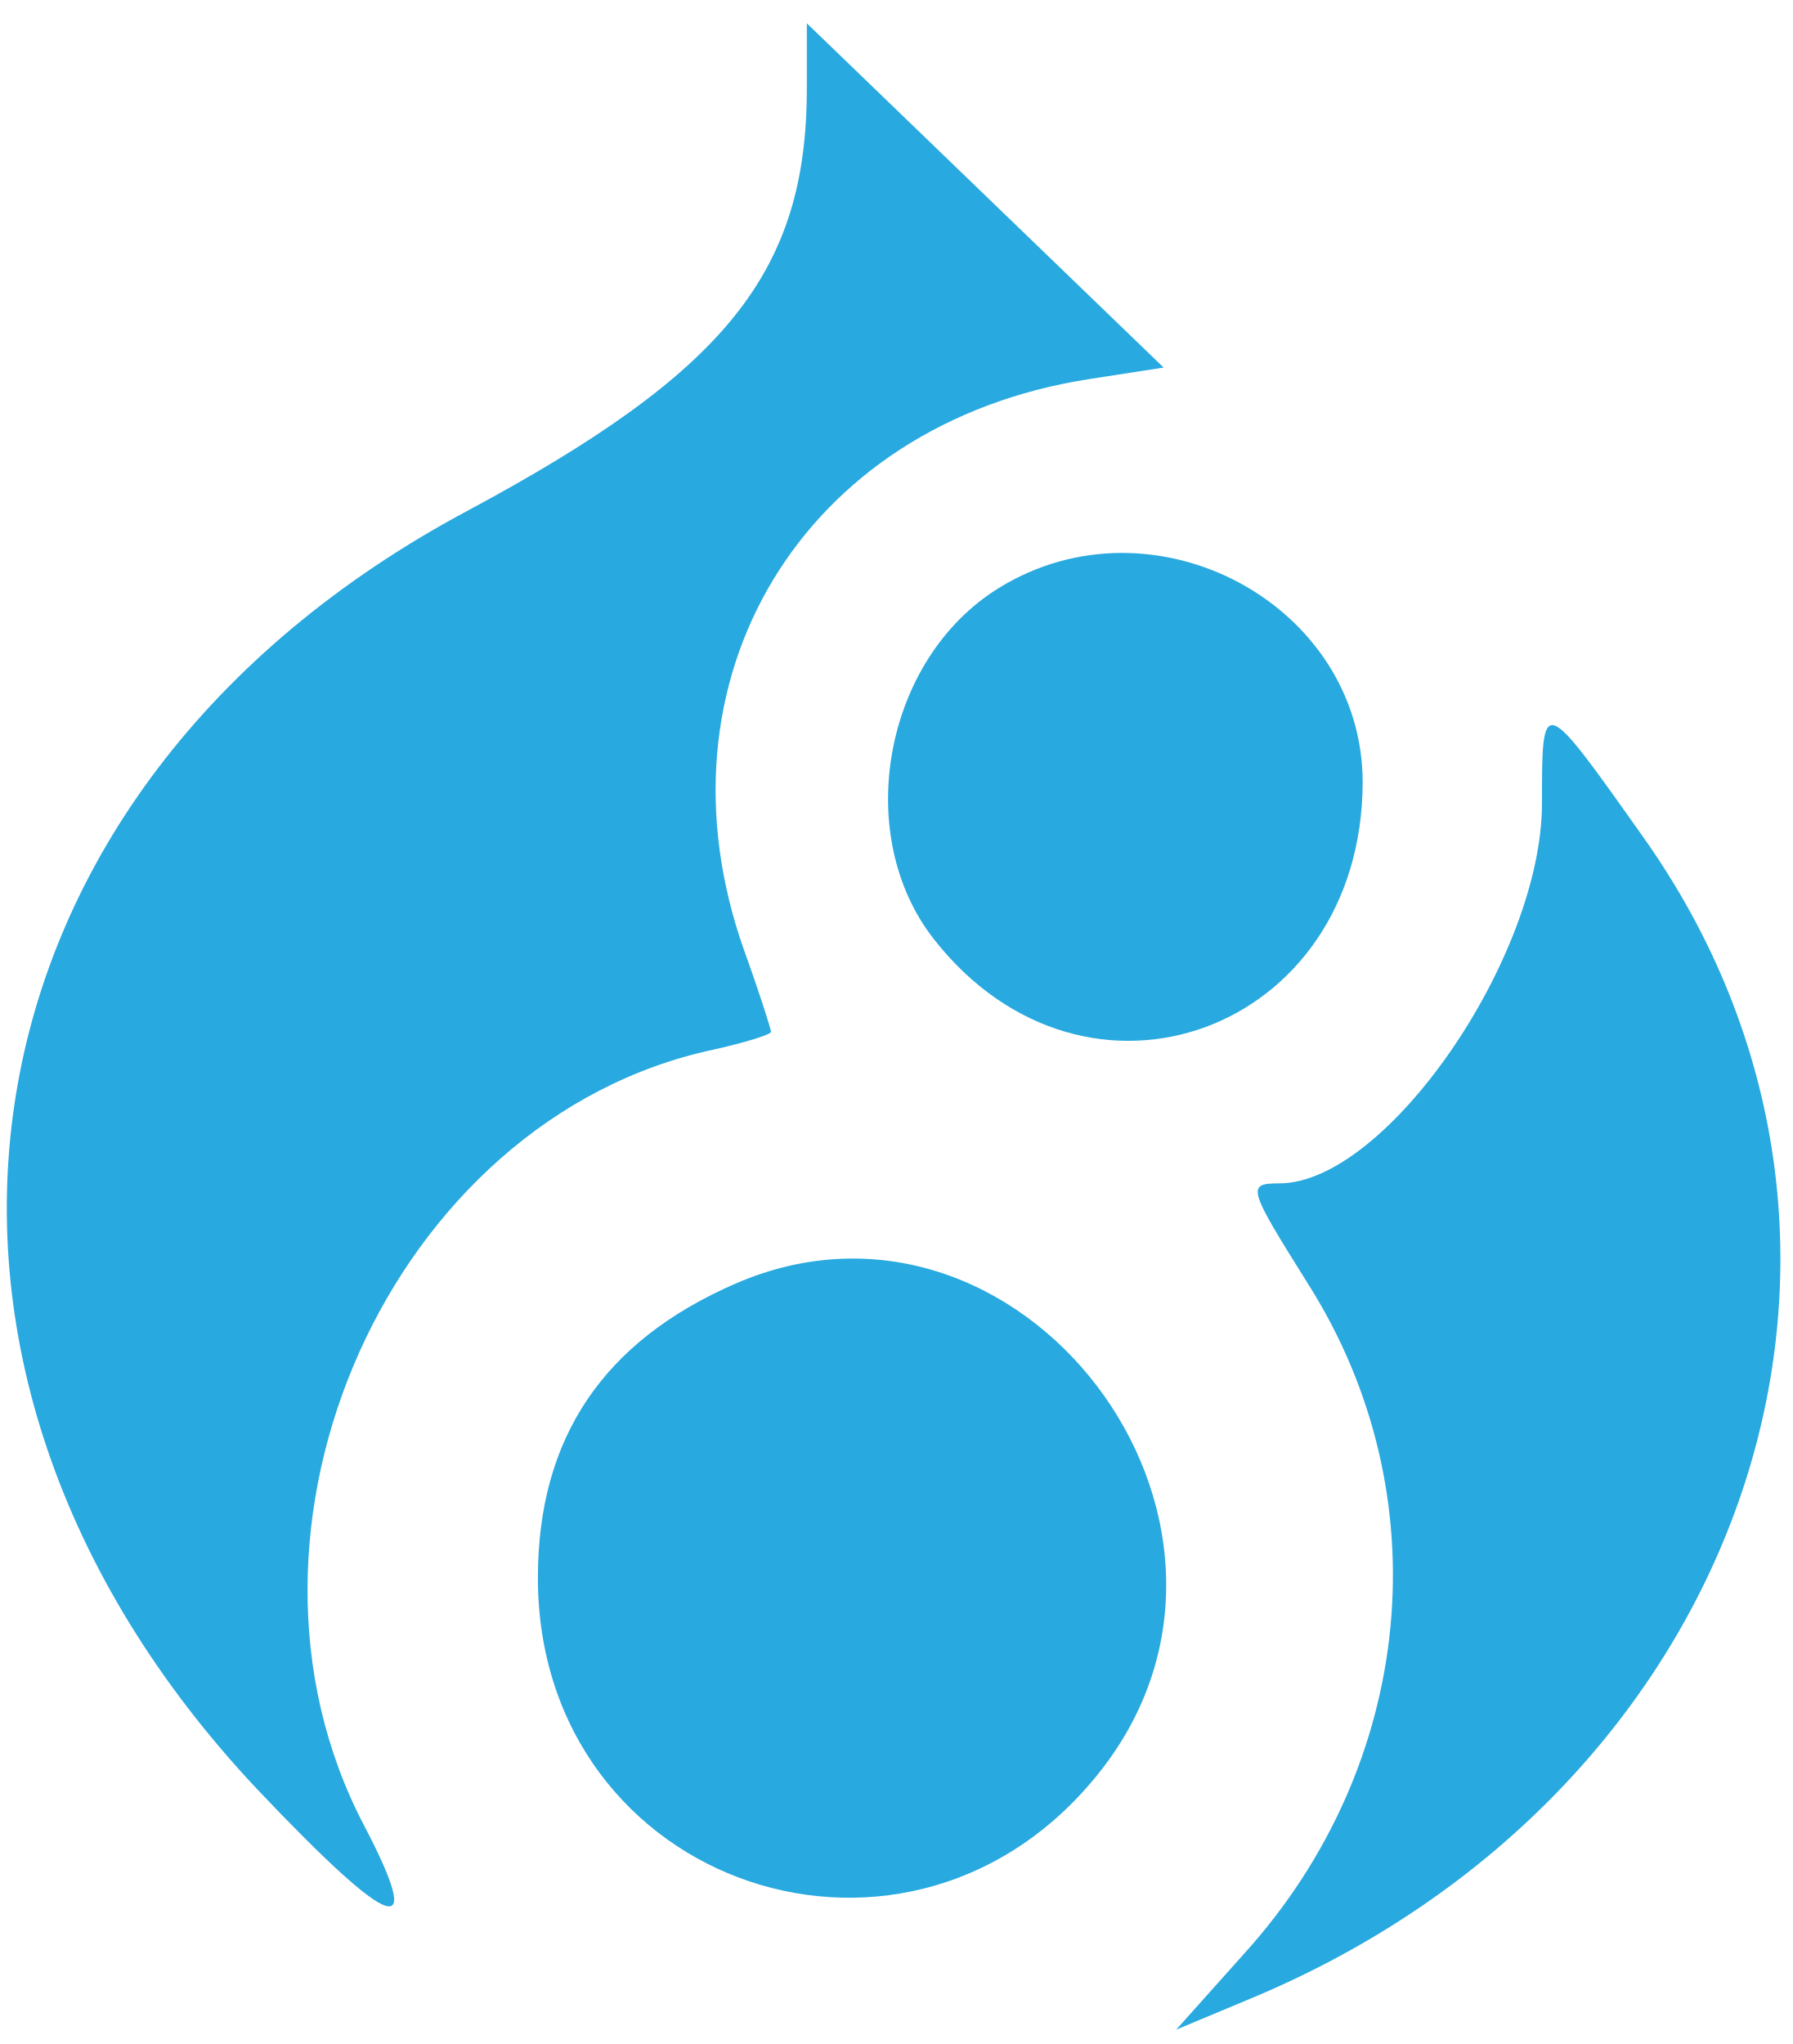
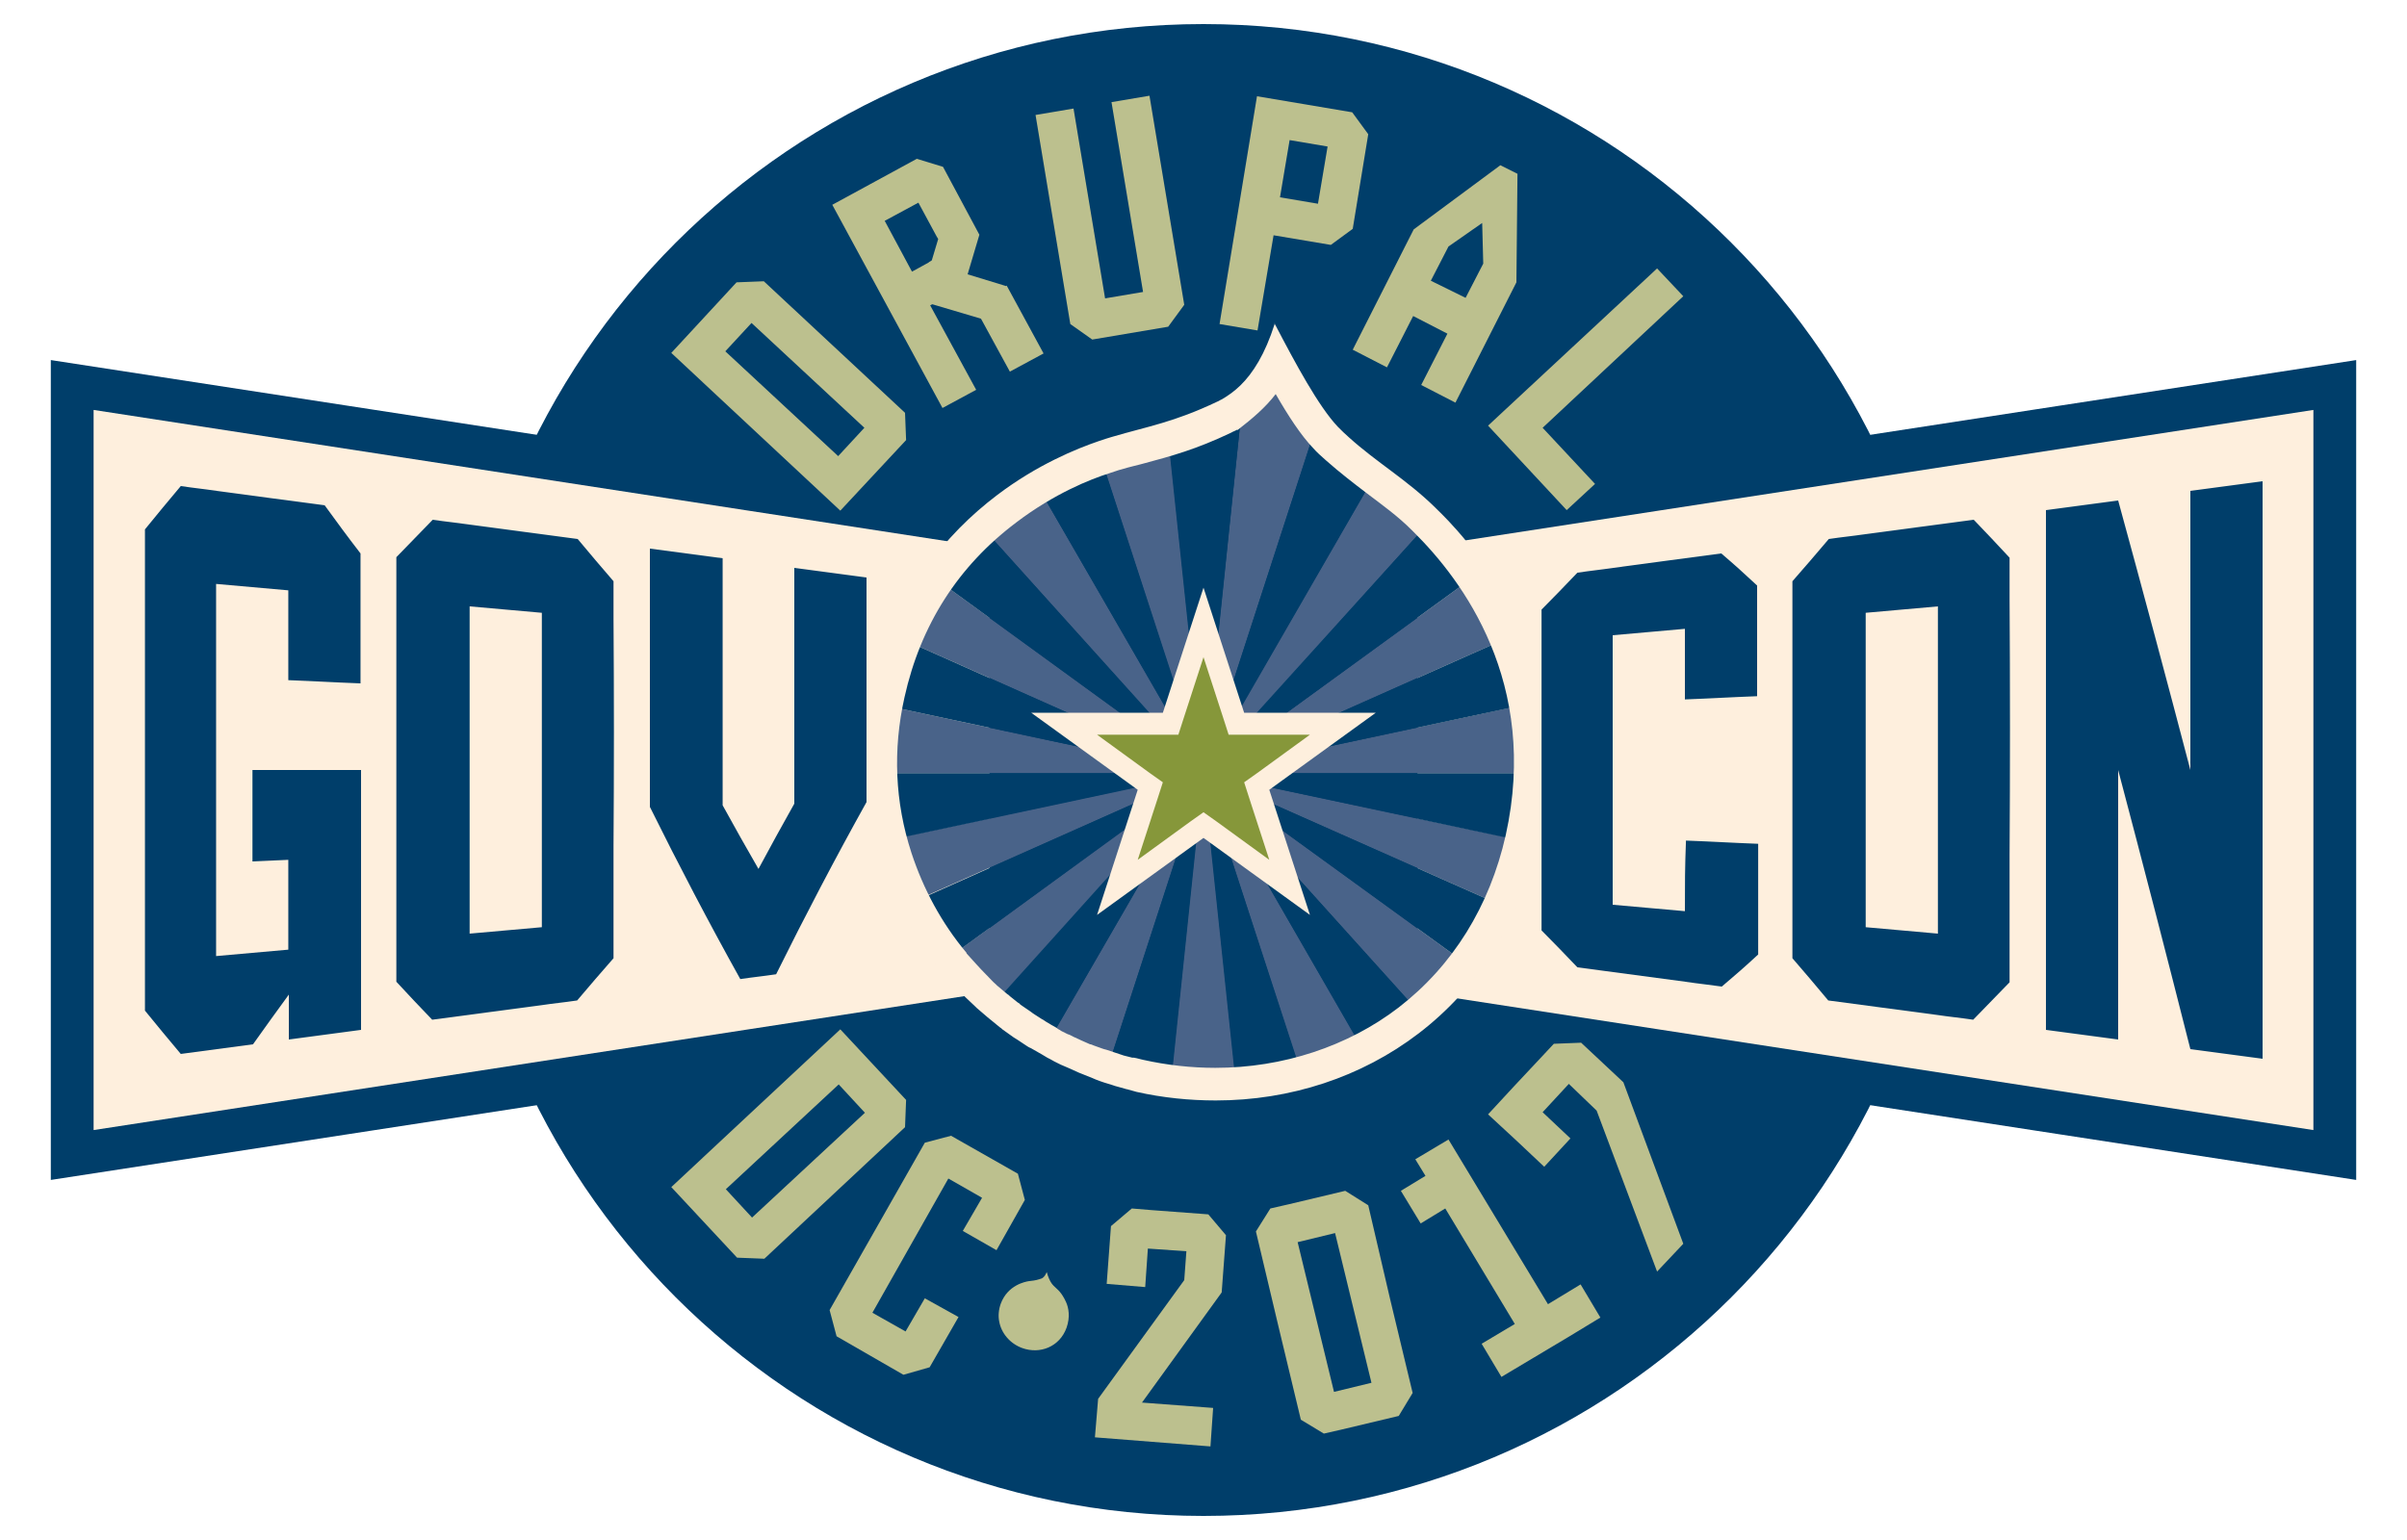
- <svg xmlns="http://www.w3.org/2000/svg" height="100%" preserveAspectRatio="xMidYMid meet" version="1.0" viewBox="0 0 100 114" width="100%">
-   <g id="logo" fill="#28a9e0" stroke="none" transform="translate(0,114) scale(0.05,-0.05)">
-     <path d="M900 2182 c0 -206 -90 -317 -379 -472 -580 -310 -684 -949 -233 -1427 151 -159 187 -171 118 -39 -174 332 31 788 389 865 36 8 65 17 65 20 0 3 -13 44 -30 91 -107 302 65 587 384 637 l84 13 -199 192 -199 192 0 -72z" />
-     <path d="M1114 1624 c-128 -79 -164 -275 -72 -392 170 -216 477 -103 478 175 0 199 -233 324 -406 217z" />
-     <path d="M1720 1384 c0 -172 -174 -424 -293 -424 -37 0 -35 -5 32 -112 149 -235 120 -536 -71 -747 l-76 -85 79 33 c558 230 766 844 440 1300 -111 157 -111 156 -111 35z" />
-     <path d="M820 848 c-147 -64 -220 -172 -220 -328 0 -346 420 -487 631 -211 211 277 -94 677 -411 539z" />
+ <svg xmlns="http://www.w3.org/2000/svg" version="1.1" id="Version_5-F_RGB" x="0px" y="0px" viewBox="0 0 450 288" style="enable-background:new 0 0 450 288;" xml:space="preserve">
+   <style type="text/css">
+ 	.st0{fill:#003E6A;}
+ 	.st1{fill:#FEEFDD;stroke:#003E6A;stroke-width:8;stroke-miterlimit:10;}
+ 	.st2{fill:#620000;}
+ 	.st3{fill:#496389;}
+ 	.st4{fill:#86973A;}
+ 	.st5{fill:#FEEFDD;}
+ 	.st6{fill:#BCC08E;}
+ </style>
+   <circle class="st0" cx="225" cy="144" r="139.5" />
+   <g>
+     <polygon class="st1" points="13.5,72 13.5,216 189,189 189,99  " />
+   </g>
+   <g>
+     <polygon class="st1" points="436.5,72 436.5,216 261,189 261,99  " />
+   </g>
+   <polygon class="st2" points="106.5,196.6 106.5,195.2 106.5,195.2 106.5,196.6 " />
+   <g>
+     <g>
+       <path class="st3" d="M218.4,82c-1.7,0.5-3.4,1-5.1,1.4c-1.5,0.4-3,0.8-4.6,1.2c-0.5,0.1-1.3,0.4-2.3,0.7c-0.2,0.1-0.4,0.1-0.6,0.2    l19.2,58.9L218.4,82z" />
+       <path class="st3" d="M166.8,156.9c0.3,1.1,0.6,2.1,0.9,3.1c0.9,2.9,2.1,5.7,3.5,8.4l53.8-23.9L166.8,156.9z" />
+       <path class="st3" d="M196.2,194.5C196.2,194.5,196.2,194.5,196.2,194.5c0.2,0.1,0.5,0.3,0.7,0.4l0.3,0.2c0.4,0.2,0.8,0.4,1.2,0.6    c0.4,0.2,0.8,0.4,1.1,0.6c0.4,0.2,0.7,0.4,1.1,0.5l0.2,0.1c0.6,0.3,1.3,0.6,1.9,0.8l0.1,0c0.3,0.1,0.6,0.2,0.9,0.4    c0.5,0.2,1,0.4,1.4,0.6l0.4,0.1l0.3,0.1c0.5,0.2,0.9,0.3,1.4,0.5l17.8-54.7L196.2,194.5z" />
+       <path class="st3" d="M177.8,178.8c0.2,0.3,0.5,0.6,0.7,0.9l0.1,0.1l0,0l0,0c1.2,1.4,2.4,2.8,3.7,4.1l0.2,0.2l0.1,0.1    c0.6,0.6,1.2,1.2,1.8,1.7l0.1,0.1l0,0c0.5,0.4,1,0.9,1.6,1.4l38.7-43L177.8,178.8z" />
+       <path class="st3" d="M165.8,132c-0.8,4.2-1,8.4-0.9,12.6h60L165.8,132z" />
+       <path class="st3" d="M175.3,108.5c-2.4,3.5-4.4,7.3-6,11.3l55.7,24.8L175.3,108.5z" />
+       <path class="st3" d="M218.9,202c2.7,0.4,5.5,0.5,8.2,0.5c1.3,0,2.6-0.1,3.9-0.1l-6.1-57.8L218.9,202z" />
+       <path class="st3" d="M265.1,189.1c3.2-2.7,6.1-5.8,8.7-9.1L225,144.6L265.1,189.1z" />
+       <path class="st3" d="M280.2,169.1c1.7-3.8,3-7.8,4-12L225,144.6L280.2,169.1z" />
+       <path class="st3" d="M285.8,144.6c0.2-4.5-0.2-8.8-0.9-12.8l-60,12.8L285.8,144.6z" />
+       <path class="st3" d="M243.1,200.4c4-1.1,7.9-2.6,11.5-4.4L225,144.6L243.1,200.4z" />
+       <path class="st3" d="M194.1,91.1c-1.9,1.1-3.9,2.4-5.8,3.9c-1.6,1.2-3.1,2.4-4.5,3.8l41.2,45.7L194.1,91.1z" />
+       <path class="st3" d="M266.9,98c-0.2-0.2-0.4-0.4-0.6-0.6l-0.1-0.1l-0.1-0.1l-0.2-0.2c-2.8-2.7-5.6-4.8-8.6-7.1    c-0.2-0.1-0.4-0.3-0.6-0.5l-31.8,55L266.9,98z" />
+       <path class="st3" d="M246,79.9c-2.4-3.1-4.9-7.4-7.4-11.8c-0.2,0.4-0.4,0.7-0.6,1.1c-1.6,2.9-3.5,5.1-5.8,6.8l-7.2,68.6L246,79.9z    " />
+       <path class="st3" d="M281.4,119.5c-1.8-4.3-3.9-8.1-6.2-11.4L225,144.6L281.4,119.5z" />
+       <path class="st0" d="M207.2,199.3c0.5,0.2,1,0.3,1.5,0.5l0.3,0.1l0.3,0.1c0.6,0.2,1.1,0.3,1.7,0.5l0.2,0l0.2,0l0.4,0.1    c0.4,0.1,0.9,0.2,1.3,0.3c1.9,0.4,3.9,0.8,5.9,1l6-57.4L207.2,199.3z" />
+       <path class="st0" d="M232.2,76c-0.7,0.5-1.5,1-2.3,1.5l0,0l0,0c-0.3,0.2-0.6,0.3-0.9,0.4c-4.1,2-7.4,3.2-10.5,4.1l6.6,62.5    L232.2,76z" />
+       <path class="st0" d="M205.8,85.6c-2.7,0.9-6.9,2.7-11.7,5.5l30.8,53.4L205.8,85.6z" />
+       <path class="st0" d="M183.8,98.8c-3.2,2.9-6,6.2-8.5,9.7l49.6,36.1L183.8,98.8z" />
+       <path class="st0" d="M169.3,119.8c-1.2,3.1-2.2,6.3-3,9.7c-0.2,0.8-0.3,1.7-0.5,2.5l59.1,12.6L169.3,119.8z" />
+       <path class="st0" d="M164.9,144.6c0.2,4.2,0.8,8.3,1.9,12.4l58.2-12.4H164.9z" />
+       <path class="st0" d="M171.2,168.5c1.8,3.6,4,7.1,6.6,10.3l47.1-34.3L171.2,168.5z" />
+       <path class="st0" d="M186.3,187.5c0.1,0.1,0.2,0.2,0.4,0.3c0.1,0.1,0.2,0.2,0.3,0.2l0.2,0.2c0.6,0.5,1.1,0.9,1.6,1.3l0.2,0.1    l0.4,0.3c0.6,0.5,1.3,0.9,2,1.4c0.1,0.1,0.3,0.2,0.4,0.3l0.3,0.2c0.5,0.3,0.9,0.6,1.4,0.9l0.2,0.1c0.2,0.1,0.4,0.3,0.7,0.4    c0.7,0.4,1.3,0.8,1.9,1.1l28.8-49.9L186.3,187.5z" />
+       <path class="st0" d="M231.1,202.4c4.1-0.3,8.2-0.9,12.1-2L225,144.6L231.1,202.4z" />
+       <path class="st0" d="M254.7,196c3-1.5,5.9-3.3,8.5-5.4c0.6-0.5,1.3-1,1.9-1.5L225,144.6L254.7,196z" />
+       <path class="st0" d="M273.8,180c2.5-3.3,4.7-7,6.4-10.9L225,144.6L273.8,180z" />
+       <path class="st0" d="M225,144.6l59.2,12.6c0-0.1,0.1-0.2,0.1-0.4c0.9-4.3,1.4-8.3,1.6-12.2L225,144.6z" />
+       <path class="st0" d="M285,131.8c-0.8-4.5-2.1-8.6-3.6-12.3L225,144.6L285,131.8z" />
+       <path class="st0" d="M275.2,108.1c-2.8-4.1-5.7-7.5-8.3-10.1L225,144.6L275.2,108.1z" />
+       <path class="st0" d="M256.7,89.5c-2.3-1.7-4.6-3.5-6.9-5.6c-0.8-0.7-1.5-1.5-2.2-2.2c-0.5-0.6-1.1-1.2-1.6-1.9l-21,64.7    L256.7,89.5z" />
+     </g>
+     <g>
+       <polygon class="st4" points="225,154.2 208.9,165.9 215,147 199,135.3 218.8,135.3 225,116.4 231.1,135.3 251,135.3 234.9,147     241,165.9   " />
+       <path class="st5" d="M225,122.9l3.8,11.7l0.9,2.8h2.9h12.3l-9.9,7.2l-2.4,1.7l0.9,2.8l3.8,11.7l-9.9-7.2l-2.4-1.7l-2.4,1.7    l-9.9,7.2l3.8-11.7l0.9-2.8l-2.4-1.7l-9.9-7.2h12.3h2.9l0.9-2.8L225,122.9 M225,109.9l-7.6,23.4h-24.6l19.9,14.4l-7.6,23.4    l19.9-14.4l19.9,14.4l-7.6-23.4l19.9-14.4h-24.6L225,109.9L225,109.9z" />
+     </g>
+     <g>
+       <path class="st5" d="M238.5,73.7c2.3,4,4.7,7.7,7,10.1l0,0l0,0c0.7,0.8,1.5,1.5,2.4,2.3c2.6,2.3,5.2,4.3,7.7,6.2    c2.9,2.2,5.7,4.2,8.3,6.8l0.2,0.2l0.1,0.1l0.1,0.1c9.1,9,23.5,28.2,17.2,56.7c-3,13.3-9.9,24.4-20,32.2    c-9.5,7.3-21.7,11.3-34.3,11.3c-4.5,0-9-0.5-13.5-1.5c-0.4-0.1-0.8-0.2-1.2-0.3l-0.5-0.1l-0.2,0l-0.1,0c-0.5-0.1-1.1-0.3-1.6-0.4    l-0.3-0.1l-0.3-0.1c-0.9-0.3-1.8-0.6-2.7-0.9l-0.4-0.1l-0.3-0.1c-0.5-0.2-0.9-0.3-1.4-0.5c-0.3-0.1-0.5-0.2-0.8-0.3l-0.1,0    c-0.6-0.3-1.2-0.5-1.8-0.8l-0.2-0.1c-0.4-0.2-0.7-0.3-1.1-0.5c-0.4-0.2-0.7-0.4-1.1-0.5c-0.4-0.2-0.8-0.4-1.2-0.6l-0.3-0.2    c-0.2-0.1-0.4-0.2-0.6-0.4c-0.6-0.3-1.2-0.7-1.9-1.1c-0.2-0.1-0.4-0.3-0.6-0.4l-0.2-0.1c-0.5-0.3-0.9-0.6-1.4-0.9l-0.3-0.2    c-0.1-0.1-0.3-0.2-0.4-0.3c-0.6-0.4-1.3-0.9-1.9-1.3l-0.3-0.3l-0.2-0.1c-0.5-0.4-1-0.8-1.5-1.2l-0.2-0.2l-0.3-0.2    c-0.6-0.5-1.3-1.1-1.9-1.6l0,0c-0.1-0.1-0.1-0.1-0.2-0.2c-0.6-0.5-1.1-1.1-1.7-1.7l-0.1-0.1l-0.1-0.1c-1.2-1.2-2.4-2.6-3.6-3.9    l0-0.1l0,0l0,0l0,0c-4.7-5.6-8.1-12-10.3-18.7c-3.1-9.5-3.5-19.3-1.3-29.1c3-13.5,10-24.5,20.9-32.7c7.1-5.4,13.9-8.1,17.4-9.2    c1-0.3,1.7-0.6,2.2-0.7c1.6-0.5,3.1-0.8,4.5-1.2c4.8-1.3,9.4-2.5,16.1-5.7c0.3-0.2,0.7-0.3,1-0.5l0.1,0l0.1,0    C234.1,78.3,236.5,76.3,238.5,73.7 M238.3,60.3c0,0,0,0.3,0,0.3c0,0,0,0,0,0c-0.9,2.8-1.9,5.1-3,7c-2.2,3.8-4.5,5.7-6.9,7.1    c-0.3,0.1-0.5,0.3-0.8,0.4c-8.2,3.9-12.9,4.6-19.7,6.6c-0.6,0.2-1.4,0.4-2.5,0.8c-4.1,1.4-11.5,4.4-19,10.1    c-9.5,7.2-19.2,18.5-23.1,36.2c-2.5,11.3-1.8,22.3,1.5,32.3c2.5,7.6,6.4,14.6,11.4,20.7c0,0,0.1,0.1,0.1,0.1    c1.2,1.5,2.6,3,3.9,4.3c0.1,0.1,0.2,0.2,0.3,0.3c0.6,0.6,1.3,1.2,1.9,1.8c0.1,0.1,0.1,0.1,0.2,0.2c0.7,0.6,1.4,1.2,2.1,1.8    c0.2,0.1,0.3,0.3,0.5,0.4c0.6,0.5,1.1,0.9,1.7,1.4c0.2,0.1,0.4,0.3,0.5,0.4c0.7,0.5,1.4,1,2.1,1.5c0.3,0.2,0.5,0.3,0.8,0.5    c0.5,0.3,1,0.7,1.5,1c0.3,0.2,0.6,0.4,0.9,0.5c0.7,0.4,1.4,0.8,2.1,1.2c0.3,0.2,0.7,0.4,1,0.6c0.4,0.2,0.8,0.4,1.3,0.7    c0.4,0.2,0.8,0.4,1.2,0.6c0.5,0.2,0.9,0.4,1.4,0.6c0.7,0.3,1.3,0.6,2,0.9c0.3,0.1,0.7,0.3,1,0.4c0.5,0.2,1,0.4,1.5,0.6    c0.2,0.1,0.5,0.2,0.7,0.3c1,0.4,2,0.7,3,1c0.2,0.1,0.4,0.1,0.6,0.2c0.6,0.2,1.2,0.3,1.8,0.5c0.1,0,0.2,0.1,0.4,0.1    c0.6,0.2,1.2,0.3,1.8,0.5c4.9,1.1,9.9,1.6,14.8,1.6c27.8,0,53.3-17.4,60.2-48.2c8-36.3-15.1-58.7-18.9-62.4    c-0.1-0.1-0.2-0.2-0.3-0.3c-5.3-5.2-10.9-8.4-16.1-13.1c-0.7-0.6-1.4-1.3-2.1-2c-3.6-3.8-8-12-11.6-18.9c0,0,0,0,0,0    C238.3,60.7,238.3,60.3,238.3,60.3C238.3,60.3,238.3,60.3,238.3,60.3C238.3,60.3,238.3,60.3,238.3,60.3L238.3,60.3z" />
+     </g>
+   </g>
+   <g>
+     <g>
+       <path class="st6" d="M176.3,31.2l-4.9-1.5l-15.8,8.6l20.6,38l6.3-3.4l-8.6-15.8l0.4-0.2l9.1,2.7l5.4,9.9l6.3-3.4l-6.9-12.7    l-0.1,0.1l-7.2-2.2l2.2-7.4l0,0l0,0L176.3,31.2z M175.4,44.7l-1.2,4l-0.5,0.3l0,0l-0.1,0.1l-3.1,1.7l-5.1-9.5l6.3-3.4l3.4,6.3    L175.4,44.7z" />
+       <path class="st6" d="M255.8,25.1l-3-4.1l-17.8-3L228,60.6l7.1,1.2l3-17.8l10.7,1.8l4.1-3L255.8,25.1z M246.4,38.1l-7.1-1.2    l1.8-10.7l7.1,1.2L246.4,38.1z" />
+       <path class="st6" d="M142.8,52.6l-5.1,0.2L125.5,66l31.6,29.5l12.3-13.2l-0.2-5.1L142.8,52.6z M161.6,80l-4.9,5.3l-21.1-19.6    l4.9-5.3L161.6,80z" />
+       <polygon class="st6" points="207.8,19.1 213.7,54.6 206.6,55.8 200.7,20.3 193.6,21.5 200.1,60.6 204.2,63.5 218.4,61.1 221.4,57     214.9,17.9   " />
+       <path class="st6" d="M283.7,32.5l-3.2-1.6l-16.2,12l-11.4,22.5l6.4,3.3l4.9-9.6l6.4,3.3l-4.9,9.6l6.4,3.3l11.4-22.5L283.7,32.5z     M267.5,52.5l3.3-6.4l6.3-4.4l0.2,7.6l-3.3,6.4L267.5,52.5z" />
+       <polygon class="st6" points="288.4,80 314.7,55.4 309.8,50.2 278.2,79.6 292.9,95.4 298.2,90.5   " />
+     </g>
+     <g>
+       <g>
+         <path class="st6" d="M198.3,241.8c-0.5-0.7-1.2-1.1-1.7-1.8c-0.3-0.4-0.7-1.3-0.9-2.1c-0.4,0.9-0.8,1.2-1.3,1.3     c-0.9,0.3-1.4,0.3-2.1,0.4c-0.6,0.1-3.9,0.7-5.2,4.2c-0.4,1.1-0.5,2.3-0.3,3.3c0.4,2.3,2.1,4.2,4.3,5c3.3,1.2,7-0.2,8.3-3.8     c0.7-2,0.4-3.7-0.1-4.8C198.9,242.6,198.4,241.9,198.3,241.8z" />
+       </g>
+       <polygon class="st6" points="169.3,249 163.1,245.5 177.3,220.4 183.6,224 180,230.2 186.3,233.8 191.6,224.4 190.3,219.5     177.8,212.4 172.9,213.7 155.1,245 156.4,249.9 168.9,257.1 173.8,255.7 179.2,246.3 172.9,242.8   " />
+       <path class="st6" d="M169.2,210.8l0.2-5.1l-12.3-13.2L125.5,222l12.3,13.2l5.1,0.2L169.2,210.8z M140.6,227.7l-4.9-5.3l21.1-19.6    l4.9,5.3L140.6,227.7z" />
+       <polygon class="st6" points="295.6,195 290.5,195.2 283.1,203.1 278.2,208.4 283.5,213.3 288.7,218.2 293.6,212.9 288.4,208     293.3,202.7 298.5,207.7 309.8,237.8 314.7,232.6 303.5,202.4   " />
+       <polygon class="st6" points="270.8,213.1 264.6,216.8 266.5,219.9 261.9,222.7 265.6,228.8 270.2,226 283.2,247.6 277,251.3     280.7,257.5 286.9,253.8 293.1,250.1 299.2,246.4 295.5,240.2 289.4,243.9   " />
+       <polygon class="st6" points="228.4,241.7 229.2,231 225.9,227.1 215.2,226.3 215.2,226.3 211.6,226 207.7,229.3 206.9,240.1     214.1,240.7 214.6,233.5 221.8,234 221.4,239.4 205.3,261.6 204.7,268.8 226.3,270.5 226.8,263.3 213.5,262.3   " />
+       <path class="st6" d="M255.8,225.4l-4.3-2.7l-10.5,2.5l0,0l-3.5,0.8l-2.7,4.3L239,248l4.2,17.5l4.3,2.6l3.5-0.8l0,0l10.5-2.5    l2.6-4.3l-4.2-17.5L255.8,225.4z M246,246.3l-3.4-14l7-1.7l3.4,14l3.4,14l-7,1.7L246,246.3z" />
+     </g>
+   </g>
+   <g>
+     <g>
+       <path class="st0" d="M121.5,102.6c0,16.1,0,32.2,0,48.3c5.4,10.9,11,21.6,16.9,32.2c2.7-0.4,4-0.5,6.7-0.9    c5.4-10.9,11-21.6,16.9-32.2c0-14,0-28,0-42c-5.4-0.7-8.1-1.1-13.5-1.8c0,14.7,0,29.4,0,44.1c-2.7,4.8-4,7.2-6.7,12.2    c-2.7-4.7-4-7-6.7-11.9c0-15.4,0-30.8,0-46.2C129.6,103.7,126.9,103.3,121.5,102.6z" />
+       <path class="st0" d="M114.7,115.8c0-2.8,0-4.2,0-7.1c-2.7-3.1-4-4.7-6.7-7.9c-8.1-1.1-12.2-1.6-20.3-2.7c0,0,0,0,0,0    c-2.7-0.4-4.1-0.5-6.8-0.9c-2.7,2.8-4.1,4.2-6.8,7c0,3.2,0,4.8,0,7.9c0,6.4,0,9.5,0,15.9c0,15.9,0,31.8,0,47.7c0,0,0,0,0,0    c0,3.2,0,4.8,0,7.9c2.7,2.9,4,4.3,6.7,7.1c8.1-1.1,12.2-1.6,20.3-2.7c0,0,0,0,0,0c2.7-0.4,4.1-0.5,6.8-0.9    c2.7-3.2,4.1-4.8,6.8-7.9c0-2.8,0-4.2,0-7c0-5.6,0-8.5,0-14.1C114.8,144,114.8,129.9,114.7,115.8    C114.7,115.8,114.7,115.8,114.7,115.8z M101.3,158.7c0,5.9,0,8.8,0,14.7c-5.4,0.5-8.1,0.7-13.5,1.2c0-6.1,0-9.2,0-15.3    c0-10.2,0-20.4,0-30.6c0-6.1,0-9.2,0-15.3c5.4,0.5,8.1,0.7,13.5,1.2c0,5.9,0,8.8,0,14.7C101.3,139.1,101.3,148.9,101.3,158.7z" />
+       <path class="st0" d="M47.2,161.1c2.7-0.1,4-0.2,6.7-0.3c0,6.7,0,10.1,0,16.8c-5.4,0.5-8.1,0.7-13.5,1.2c0-7,0-10.4,0-17.4    c0-11.6,0-23.2,0-34.8c0-7,0-10.4,0-17.4c5.4,0.5,8.1,0.7,13.5,1.2c0,6.7,0,10.1,0,16.8c5.4,0.2,8.1,0.4,13.5,0.6    c0-9.7,0-14.6,0-24.3c-2.7-3.5-4-5.3-6.7-9c-8.1-1.1-12.2-1.6-20.2-2.7c0,0,0,0,0,0c-2.7-0.4-4-0.5-6.7-0.9    c-2.7,3.2-4,4.8-6.7,8.1c0,3.6,0,5.4,0,9c0,7.2,0,10.8,0,18c0,18,0,36,0,54c0,0,0,0,0,0c0,3.6,0,5.4,0,9c2.7,3.3,4,4.9,6.7,8.1    c5.4-0.7,8.1-1.1,13.5-1.8c0,0,0,0,0,0c2.7-3.8,4-5.6,6.7-9.3c0,3.4,0,5,0,8.4c5.4-0.7,8.1-1.1,13.5-1.8c0-10.8,0-21.6,0-32.4    c0-6.5,0-9.7,0-16.2c-8.1,0-12.2,0-20.3,0C47.2,150.8,47.2,154.3,47.2,161.1z" />
+     </g>
+   </g>
+   <g>
+     <g>
+       <path class="st0" d="M409.5,91.8c0,17.4,0,34.8,0,52.2c-4.4-16.8-8.9-33.6-13.5-50.4c-5.4,0.7-8.1,1.1-13.5,1.8    c0,32.4,0,64.8,0,97.2c5.4,0.7,8.1,1.1,13.5,1.8c0-16.8,0-33.6,0-50.4c4.6,17.4,9.1,34.8,13.5,52.2c5.4,0.7,8.1,1.1,13.5,1.8    c0-36,0-72,0-108C417.6,90.7,414.9,91.1,409.5,91.8z" />
+       <path class="st0" d="M315,170.4c-5.4-0.5-8.1-0.7-13.5-1.2c0-5,0-7.6,0-12.6c0-10.1,0-15.1,0-25.2c0-5,0-7.6,0-12.6    c5.4-0.5,8.1-0.7,13.5-1.2c0,5.3,0,7.9,0,13.2c5.4-0.2,8.1-0.4,13.5-0.6c0-8.3,0-12.4,0-20.7c-2.7-2.5-4-3.7-6.7-6    c-8.1,1.1-12.2,1.6-20.2,2.7c0,0,0,0,0,0c-2.7,0.4-4,0.5-6.7,0.9c-2.7,2.8-4,4.2-6.7,6.9c0,2.4,0,3.6,0,6c0,4.8,0,7.2,0,12    c0,12,0,24,0,36c0,0,0,0,0,0c0,2.4,0,3.6,0,6c2.7,2.7,4,4.1,6.7,6.9c8.1,1.1,12.1,1.6,20.2,2.7c0,0,0,0,0,0c2.7,0.4,4,0.5,6.8,0.9    c2.7-2.3,4.1-3.5,6.8-6c0-8.3,0-12.4,0-20.7c-5.4-0.2-8.1-0.4-13.5-0.6C315,162.5,315,165.1,315,170.4z" />
+       <path class="st0" d="M375.7,112.2c0-3.2,0-4.8,0-7.9c-2.7-2.9-4-4.3-6.7-7.1c-8.1,1.1-12.2,1.6-20.3,2.7c0,0,0,0,0,0    c-2.7,0.4-4.1,0.5-6.8,0.9c-2.7,3.2-4.1,4.8-6.8,7.9c0,2.8,0,4.2,0,7c0,5.6,0,8.5,0,14.1c0,14.1,0,28.2,0,42.3c0,0,0,0,0,0    c0,2.8,0,4.2,0,7.1c2.7,3.1,4,4.7,6.7,7.9c8.1,1.1,12.2,1.6,20.3,2.7c0,0,0,0,0,0c2.7,0.4,4.1,0.5,6.8,0.9c2.7-2.8,4.1-4.2,6.8-7    c0-3.2,0-4.8,0-7.9c0-6.4,0-9.5,0-15.9C375.8,144,375.8,128.1,375.7,112.2C375.7,112.2,375.7,112.2,375.7,112.2z M362.3,159.3    c0,6.1,0,9.2,0,15.3c-5.4-0.5-8.1-0.7-13.5-1.2c0-5.9,0-8.8,0-14.7c0-9.8,0-19.6,0-29.4c0-5.9,0-8.8,0-14.7    c5.4-0.5,8.1-0.7,13.5-1.2c0,6.1,0,9.2,0,15.3C362.3,138.9,362.3,149.1,362.3,159.3z" />
+     </g>
  </g>
</svg>
